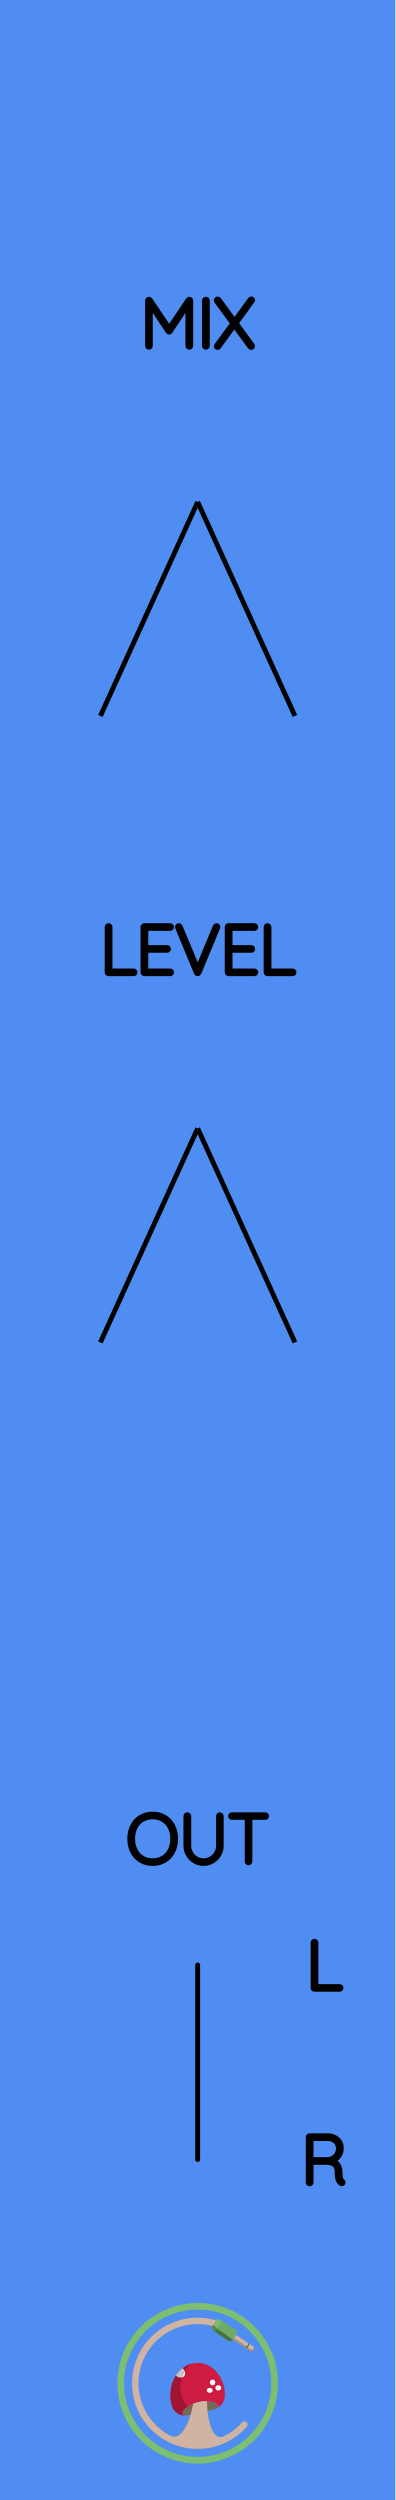
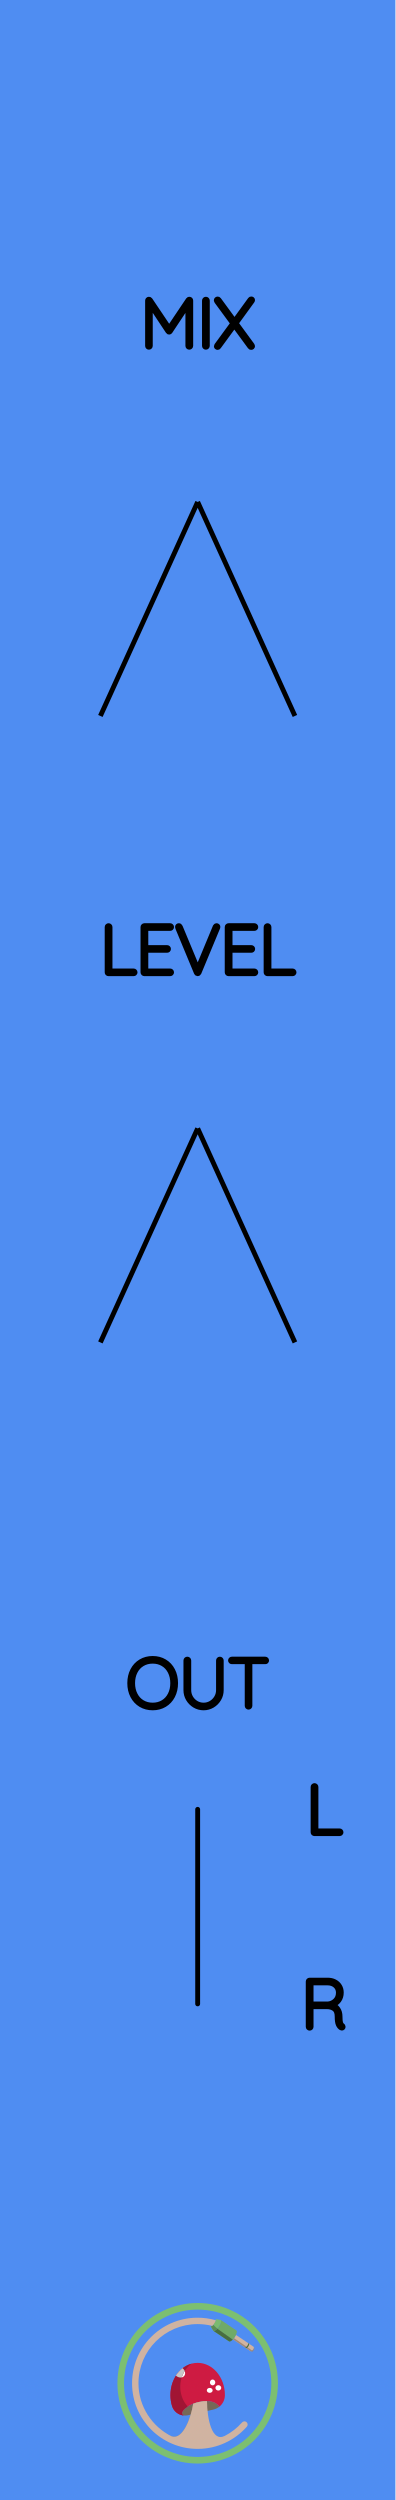
<svg xmlns="http://www.w3.org/2000/svg" width="20.32mm" height="128.50mm" viewBox="0 0 20.32 128.50">
  <g id="PanelLayer">
    <defs />
    <rect id="border_rect" width="20.32" height="128.5" x="0" y="0" style="display:inline;fill:#4f8df2;fill-opacity:1;stroke:none;" />
-     <path d="M 10.16,101.00 L 10.16,111.00 " style="stroke:#000000;stroke-width:0.25;stroke-linecap:round;stroke-linejoin:bevel;stroke-dasharray:none" fill="none" />
-     <path d="M7.848 95.784Q7.505 95.784 7.237 95.624Q6.969 95.463 6.819 95.174Q6.669 94.885 6.669 94.514Q6.669 94.144 6.819 93.854Q6.969 93.565 7.237 93.405Q7.505 93.244 7.848 93.244Q8.19 93.244 8.458 93.405Q8.726 93.565 8.876 93.854Q9.026 94.144 9.026 94.514Q9.026 94.885 8.876 95.174Q8.726 95.463 8.458 95.624Q8.19 95.784 7.848 95.784ZM7.848 93.385Q7.548 93.385 7.313 93.526Q7.078 93.667 6.948 93.925Q6.817 94.183 6.817 94.514Q6.817 94.846 6.948 95.103Q7.078 95.361 7.313 95.502Q7.548 95.643 7.848 95.643Q8.147 95.643 8.382 95.502Q8.617 95.361 8.747 95.103Q8.878 94.846 8.878 94.514Q8.878 94.183 8.747 93.925Q8.617 93.667 8.382 93.526Q8.147 93.385 7.848 93.385ZM11.372 93.35V94.874Q11.372 95.121 11.248 95.329Q11.125 95.537 10.917 95.661Q10.709 95.784 10.465 95.784Q10.218 95.784 10.01 95.661Q9.802 95.537 9.678 95.329Q9.555 95.121 9.555 94.874V93.35Q9.555 93.318 9.576 93.299Q9.597 93.279 9.629 93.279Q9.661 93.279 9.682 93.301Q9.703 93.322 9.703 93.35V94.874Q9.703 95.082 9.805 95.258Q9.908 95.435 10.082 95.539Q10.257 95.643 10.465 95.643Q10.673 95.643 10.848 95.539Q11.023 95.435 11.127 95.258Q11.231 95.082 11.231 94.874V93.35Q11.231 93.322 11.25 93.301Q11.27 93.279 11.301 93.279Q11.333 93.279 11.352 93.301Q11.372 93.322 11.372 93.35ZM13.704 93.346Q13.704 93.378 13.684 93.396Q13.665 93.413 13.633 93.413H12.846V95.678Q12.846 95.707 12.825 95.728Q12.804 95.749 12.776 95.749Q12.744 95.749 12.725 95.728Q12.705 95.707 12.705 95.678V93.413H11.919Q11.89 93.413 11.869 93.394Q11.848 93.375 11.848 93.346Q11.848 93.318 11.869 93.299Q11.89 93.279 11.919 93.279H13.633Q13.661 93.279 13.682 93.299Q13.704 93.318 13.704 93.346Z" style="stroke:#000000;stroke-width:0.25;stroke-linecap:round;stroke-linejoin:bevel" />
-     <path d="M17.528 102.178Q17.528 102.21 17.507 102.229Q17.485 102.249 17.457 102.249H16.163Q16.131 102.249 16.111 102.228Q16.092 102.207 16.092 102.178V99.85Q16.092 99.822 16.113 99.801Q16.134 99.779 16.166 99.779Q16.198 99.779 16.219 99.801Q16.24 99.822 16.24 99.85V102.108H17.457Q17.485 102.108 17.507 102.129Q17.528 102.15 17.528 102.178Z" style="stroke:#000000;stroke-width:0.25;stroke-linecap:round;stroke-linejoin:bevel" />
-     <path d="M17.637 112.175Q17.637 112.207 17.618 112.226Q17.598 112.245 17.57 112.245Q17.549 112.245 17.538 112.238Q17.443 112.185 17.387 112.06Q17.33 111.935 17.33 111.649Q17.33 111.36 17.175 111.252Q17.02 111.145 16.815 111.145H15.99V112.178Q15.99 112.207 15.969 112.228Q15.947 112.249 15.916 112.249Q15.884 112.249 15.863 112.228Q15.842 112.207 15.842 112.178V109.85Q15.842 109.822 15.863 109.801Q15.884 109.779 15.912 109.779H16.843Q17.048 109.779 17.207 109.862Q17.366 109.945 17.454 110.09Q17.542 110.234 17.542 110.418Q17.542 110.654 17.417 110.824Q17.291 110.993 17.09 111.053Q17.26 111.106 17.369 111.263Q17.478 111.42 17.478 111.649Q17.478 111.885 17.508 111.979Q17.538 112.072 17.598 112.111Q17.637 112.136 17.637 112.175ZM16.861 111.004Q17.083 110.982 17.239 110.827Q17.394 110.672 17.394 110.421Q17.394 110.203 17.239 110.062Q17.083 109.921 16.826 109.921H15.99V111.004Z" style="stroke:#000000;stroke-width:0.25;stroke-linecap:round;stroke-linejoin:bevel" />
+     <path d="M 10.16,93.00 L 10.16,103.00 " style="stroke:#000000;stroke-width:0.25;stroke-linecap:round;stroke-linejoin:bevel;stroke-dasharray:none" fill="none" />
+     <path d="M7.848 87.784Q7.505 87.784 7.237 87.624Q6.969 87.463 6.819 87.174Q6.669 86.885 6.669 86.514Q6.669 86.144 6.819 85.854Q6.969 85.565 7.237 85.405Q7.505 85.244 7.848 85.244Q8.19 85.244 8.458 85.405Q8.726 85.565 8.876 85.854Q9.026 86.144 9.026 86.514Q9.026 86.885 8.876 87.174Q8.726 87.463 8.458 87.624Q8.19 87.784 7.848 87.784ZM7.848 85.385Q7.548 85.385 7.313 85.526Q7.078 85.667 6.948 85.925Q6.817 86.183 6.817 86.514Q6.817 86.846 6.948 87.103Q7.078 87.361 7.313 87.502Q7.548 87.643 7.848 87.643Q8.147 87.643 8.382 87.502Q8.617 87.361 8.747 87.103Q8.878 86.846 8.878 86.514Q8.878 86.183 8.747 85.925Q8.617 85.667 8.382 85.526Q8.147 85.385 7.848 85.385ZM11.372 85.35V86.874Q11.372 87.121 11.248 87.329Q11.125 87.537 10.917 87.661Q10.709 87.784 10.465 87.784Q10.218 87.784 10.01 87.661Q9.802 87.537 9.678 87.329Q9.555 87.121 9.555 86.874V85.35Q9.555 85.318 9.576 85.299Q9.597 85.279 9.629 85.279Q9.661 85.279 9.682 85.301Q9.703 85.322 9.703 85.35V86.874Q9.703 87.082 9.805 87.258Q9.908 87.435 10.082 87.539Q10.257 87.643 10.465 87.643Q10.673 87.643 10.848 87.539Q11.023 87.435 11.127 87.258Q11.231 87.082 11.231 86.874V85.35Q11.231 85.322 11.25 85.301Q11.27 85.279 11.301 85.279Q11.333 85.279 11.352 85.301Q11.372 85.322 11.372 85.35ZM13.704 85.346Q13.704 85.378 13.684 85.396Q13.665 85.413 13.633 85.413H12.846V87.678Q12.846 87.707 12.825 87.728Q12.804 87.749 12.776 87.749Q12.744 87.749 12.725 87.728Q12.705 87.707 12.705 87.678V85.413H11.919Q11.89 85.413 11.869 85.394Q11.848 85.375 11.848 85.346Q11.848 85.318 11.869 85.299Q11.89 85.279 11.919 85.279H13.633Q13.661 85.279 13.682 85.299Q13.704 85.318 13.704 85.346Z" style="stroke:#000000;stroke-width:0.25;stroke-linecap:round;stroke-linejoin:bevel" />
+     <path d="M17.528 94.178Q17.528 94.21 17.507 94.229Q17.485 94.249 17.457 94.249H16.163Q16.131 94.249 16.111 94.228Q16.092 94.207 16.092 94.178V91.85Q16.092 91.822 16.113 91.801Q16.134 91.779 16.166 91.779Q16.198 91.779 16.219 91.801Q16.24 91.822 16.24 91.85V94.108H17.457Q17.485 94.108 17.507 94.129Q17.528 94.15 17.528 94.178Z" style="stroke:#000000;stroke-width:0.25;stroke-linecap:round;stroke-linejoin:bevel" />
+     <path d="M17.637 104.175Q17.637 104.207 17.618 104.226Q17.598 104.245 17.57 104.245Q17.549 104.245 17.538 104.238Q17.443 104.185 17.387 104.06Q17.33 103.935 17.33 103.649Q17.33 103.36 17.175 103.252Q17.02 103.145 16.815 103.145H15.99V104.178Q15.99 104.207 15.969 104.228Q15.947 104.249 15.916 104.249Q15.884 104.249 15.863 104.228Q15.842 104.207 15.842 104.178V101.85Q15.842 101.822 15.863 101.801Q15.884 101.779 15.912 101.779H16.843Q17.048 101.779 17.207 101.862Q17.366 101.945 17.454 102.09Q17.542 102.234 17.542 102.418Q17.542 102.654 17.417 102.824Q17.291 102.993 17.09 103.053Q17.26 103.106 17.369 103.263Q17.478 103.42 17.478 103.649Q17.478 103.885 17.508 103.979Q17.538 104.072 17.598 104.111Q17.637 104.136 17.637 104.175ZM16.861 103.004Q17.083 102.982 17.239 102.827Q17.394 102.672 17.394 102.421Q17.394 102.203 17.239 102.062Q17.083 101.921 16.826 101.921H15.99V103.004Z" style="stroke:#000000;stroke-width:0.25;stroke-linecap:round;stroke-linejoin:bevel" />
    <path d="M9.804 15.45V17.778Q9.804 17.806 9.781 17.828Q9.758 17.849 9.73 17.849Q9.698 17.849 9.677 17.828Q9.656 17.806 9.656 17.778V15.669L8.745 17.044Q8.728 17.073 8.696 17.073Q8.657 17.073 8.64 17.044L7.726 15.665V17.778Q7.726 17.806 7.705 17.828Q7.684 17.849 7.655 17.849Q7.624 17.849 7.604 17.828Q7.585 17.806 7.585 17.778V15.45Q7.585 15.425 7.604 15.402Q7.624 15.379 7.652 15.379Q7.698 15.379 7.719 15.411L8.696 16.865L9.673 15.411Q9.701 15.372 9.74 15.379Q9.768 15.383 9.786 15.402Q9.804 15.422 9.804 15.45ZM10.583 17.849Q10.548 17.849 10.529 17.828Q10.509 17.806 10.509 17.775V15.454Q10.509 15.422 10.53 15.401Q10.552 15.379 10.583 15.379Q10.615 15.379 10.636 15.401Q10.657 15.422 10.657 15.454V17.775Q10.654 17.806 10.633 17.828Q10.612 17.849 10.583 17.849ZM12.965 17.747Q12.982 17.771 12.982 17.789Q12.982 17.821 12.961 17.84Q12.94 17.859 12.908 17.859Q12.869 17.859 12.852 17.831L12.044 16.73L11.239 17.831Q11.222 17.859 11.187 17.859Q11.155 17.859 11.137 17.84Q11.12 17.821 11.12 17.799Q11.12 17.782 11.137 17.754L11.966 16.621L11.13 15.482Q11.116 15.464 11.116 15.439Q11.116 15.408 11.137 15.388Q11.158 15.369 11.187 15.369Q11.229 15.369 11.247 15.397L12.054 16.501L12.859 15.393Q12.88 15.365 12.912 15.365Q12.943 15.365 12.963 15.381Q12.982 15.397 12.982 15.422Q12.982 15.446 12.965 15.471L12.136 16.614Z" style="stroke:#000000;stroke-width:0.25;stroke-linecap:round;stroke-linejoin:bevel" />
    <path d="M 10.16,25.80 L 5.16,36.80 z L 15.16,36.80 z " style="stroke:#000000;stroke-width:0.25;stroke-linecap:round;stroke-linejoin:bevel;stroke-dasharray:none" />
    <path d="M6.943 49.978Q6.943 50.01 6.921 50.029Q6.9 50.049 6.872 50.049H5.577Q5.546 50.049 5.526 50.028Q5.507 50.007 5.507 49.978V47.65Q5.507 47.622 5.528 47.601Q5.549 47.579 5.581 47.579Q5.613 47.579 5.634 47.601Q5.655 47.622 5.655 47.65V49.908H6.872Q6.9 49.908 6.921 49.929Q6.943 49.95 6.943 49.978ZM8.819 49.978Q8.819 50.01 8.798 50.029Q8.777 50.049 8.749 50.049H7.419Q7.391 50.049 7.37 50.028Q7.348 50.007 7.348 49.978V47.65Q7.348 47.622 7.37 47.601Q7.391 47.579 7.419 47.579H8.749Q8.777 47.579 8.798 47.601Q8.819 47.622 8.819 47.65Q8.819 47.682 8.798 47.701Q8.777 47.721 8.749 47.721H7.497V48.705H8.59Q8.618 48.705 8.64 48.726Q8.661 48.747 8.661 48.775Q8.661 48.807 8.64 48.827Q8.618 48.846 8.59 48.846H7.497V49.908H8.749Q8.777 49.908 8.798 49.929Q8.819 49.95 8.819 49.978ZM11.201 47.643Q11.201 47.657 11.194 47.678L10.227 50.003Q10.206 50.049 10.16 50.049Q10.139 50.049 10.119 50.036Q10.1 50.024 10.093 50.003L9.133 47.689Q9.123 47.668 9.123 47.646Q9.123 47.618 9.142 47.599Q9.162 47.579 9.19 47.579Q9.243 47.579 9.267 47.636L10.164 49.791L11.063 47.625Q11.088 47.579 11.13 47.579Q11.162 47.579 11.181 47.597Q11.201 47.615 11.201 47.643ZM13.148 49.978Q13.148 50.01 13.127 50.029Q13.106 50.049 13.078 50.049H11.748Q11.719 50.049 11.698 50.028Q11.677 50.007 11.677 49.978V47.65Q11.677 47.622 11.698 47.601Q11.719 47.579 11.748 47.579H13.078Q13.106 47.579 13.127 47.601Q13.148 47.622 13.148 47.65Q13.148 47.682 13.127 47.701Q13.106 47.721 13.078 47.721H11.825V48.705H12.919Q12.947 48.705 12.968 48.726Q12.989 48.747 12.989 48.775Q12.989 48.807 12.968 48.827Q12.947 48.846 12.919 48.846H11.825V49.908H13.078Q13.106 49.908 13.127 49.929Q13.148 49.95 13.148 49.978ZM15.113 49.978Q15.113 50.01 15.092 50.029Q15.071 50.049 15.042 50.049H13.748Q13.716 50.049 13.697 50.028Q13.677 50.007 13.677 49.978V47.65Q13.677 47.622 13.698 47.601Q13.72 47.579 13.751 47.579Q13.783 47.579 13.804 47.601Q13.825 47.622 13.825 47.65V49.908H15.042Q15.071 49.908 15.092 49.929Q15.113 49.95 15.113 49.978Z" style="stroke:#000000;stroke-width:0.25;stroke-linecap:round;stroke-linejoin:bevel" />
    <path d="M 10.16,58.00 L 5.16,69.00 z L 15.16,69.00 z " style="stroke:#000000;stroke-width:0.25;stroke-linecap:round;stroke-linejoin:bevel;stroke-dasharray:none" />
    <g id="omri_cohen_logo">
      <ellipse cx="10.951" cy="119.384" fill="#65995C" fill-rule="evenodd" clip-rule="evenodd" rx="0.222" ry="0.079" transform="rotate=(-56.032 10.951 119.384)" />
      <path fill="#766857" fill-rule="evenodd" d="M 10.239 123.46c -0.406 0.086 -0.712 0.282 -0.837 0.454 -0.087 0.119 -0.039 0.242 0.087 0.246 0.059 0.002 0.118 -0.003 0.178 -0.017l 1.293 -0.289a 0.769 0.769 0 0 0 0.292 -0.133 0.035 0.035 0 0 0 0.004 -0.053c -0.11 -0.108 -0.325 -0.355 -1.017 -0.208z" clip-rule="evenodd" />
      <path fill="#CE1B42" fill-rule="evenodd" d="M 11.258 123.717c 0.184 -0.14 0.301 -0.36 0.302 -0.602l 1.42857e-05 -0.007c 0 -0.915 -0.627 -1.657 -1.4 -1.657s -1.4 0.742 -1.4 1.657c 0 0.196 0.029 0.385 0.082 0.56 0.088 0.291 0.353 0.482 0.644 0.493 -0.124 -0.006 -0.171 -0.128 -0.085 -0.246 0.125 -0.171 0.43 -0.368 0.837 -0.454 0.692 -0.146 0.907 0.1 1.017 0.208a 0.035 0.035 0 0 1 -0.004 0.053l 0.006 -0.005z" clip-rule="evenodd" />
      <ellipse cx="10.928" cy="122.458" fill="#ffffff" fill-rule="evenodd" clip-rule="evenodd" rx="0.138" ry="0.15" transform="rotate=(-51.549 10.928 122.458)" />
      <ellipse cx="11.222" cy="122.736" fill="#ffffff" fill-rule="evenodd" clip-rule="evenodd" rx="0.15" ry="0.138" transform="rotate=(-24.392 11.222 122.736)" />
      <ellipse cx="10.78" cy="122.865" fill="#ffffff" fill-rule="evenodd" clip-rule="evenodd" rx="0.15" ry="0.127" transform="rotate=(-9.387 10.78 122.865)" />
      <path fill="#ffffff" fill-rule="evenodd" d="M 9.042 122.111c 0.007 0.006 0.013 0.012 0.02 0.018 0.136 0.108 0.317 0.105 0.406 -0.006 0.088 -0.11 0.05 -0.286 -0.083 -0.394 -0.132 0.104 -0.248 0.234 -0.343 0.383z" clip-rule="evenodd" />
      <path id="omri_outer_ring" fill="#7cbf71" d="M 10.161 118.375c -2.278 0 -4.125 1.847 -4.125 4.125S 7.882 126.626 10.161 126.626 14.286 124.779 14.286 122.5 12.439 118.375 10.161 118.375zm 0 7.911c -2.091 0 -3.786 -1.695 -3.786 -3.786s 1.695 -3.786 3.786 -3.786 3.786 1.695 3.786 3.786 -1.695 3.786 -3.786 3.786z" />
      <path fill="#A11534" fill-rule="evenodd" d="M 9.402 123.914c 0.052 -0.072 0.136 -0.148 0.246 -0.218 -0.106 -0.118 -0.196 -0.251 -0.259 -0.402 -0.273 -0.661 -0.078 -1.429 0.472 -1.805 -0.629 0.162 -1.1 0.826 -1.1 1.619 0 0.196 0.029 0.385 0.082 0.56 0.088 0.291 0.353 0.482 0.644 0.493 -0.124 -0.006 -0.171 -0.128 -0.085 -0.246z" clip-rule="evenodd" />
      <path fill="#C7C7C7" fill-rule="evenodd" d="M 9.355 121.752c -0.008 0.007 -0.016 0.013 -0.024 0.02 -0.008 0.007 -0.016 0.014 -0.024 0.021 -0.008 0.007 -0.015 0.014 -0.023 0.021 -0.008 0.007 -0.016 0.015 -0.023 0.023 -0.007 0.007 -0.015 0.014 -0.022 0.022 -0.008 0.008 -0.015 0.016 -0.023 0.024 -0.007 0.007 -0.014 0.015 -0.021 0.022 -0.008 0.008 -0.015 0.017 -0.022 0.026 -0.007 0.008 -0.013 0.015 -0.019 0.023 -0.007 0.009 -0.014 0.018 -0.022 0.027 -0.006 0.008 -0.012 0.015 -0.018 0.023 -0.007 0.01 -0.014 0.02 -0.021 0.029 -0.006 0.008 -0.011 0.015 -0.017 0.023 -0.007 0.011 -0.014 0.021 -0.021 0.032 -0.004 0.007 -0.009 0.013 -0.013 0.02 0.007 0.006 0.013 0.012 0.02 0.018 0.086 0.068 0.191 0.092 0.279 0.072 0.037 -0.116 0.088 -0.226 0.153 -0.328 -0.021 -0.053 -0.058 -0.103 -0.108 -0.144 -0.002 0.001 -0.004 0.003 -0.005 0.004 -0.008 0.006 -0.016 0.013 -0.024 0.02z" clip-rule="evenodd" />
      <path fill="#9e887a" fill-rule="evenodd" d="M 10.639 123.415c -0.112 -0.001 -0.244 0.012 -0.4 0.045 -0.009 0.002 -0.018 0.004 -0.028 0.006l 2.85714e-05 -0c -0.007 0.002 -0.014 0.004 -0.022 0.005a 1.979 1.979 0 0 0 -0.042 0.01c -0.012 0.003 -0.024 0.007 -0.036 0.01 -0.012 0.003 -0.024 0.007 -0.035 0.01 -0.014 0.004 -0.028 0.009 -0.042 0.013 -0.009 0.003 -0.018 0.006 -0.027 0.009 -0.016 0.005 -0.031 0.011 -0.047 0.017 -0.005 0.002 -0.01 0.004 -0.015 0.005v 0c -0.005 0.002 -0.011 0.004 -0.016 0.006 -0.101 0.692 -0.525 1.873 -1.101 1.68a 3.051 3.051 0 0 1 -0.069 -0.035c 0.464 0.375 0.951 0.043 1.1 -0.244 0.148 -0.284 0.248 -0.769 0.309 -1.176a 0.083 0.083 0 0 1 0.043 -0.061c 0.365 -0.194 0.433 -0.039 0.433 -0.039l 0.002 0.001a 5.639 5.639 0 0 1 -0.009 -0.263zM 13.04 120.628c 0.022 0.015 0.006 0.078 -0.036 0.14 -0.042 0.062 -0.094 0.101 -0.116 0.086l 0.071 0.005c 0.016 0.011 0.055 -0.017 0.086 -0.064 0.031 -0.046 0.043 -0.093 0.027 -0.104l -0.032 -0.064z" clip-rule="evenodd" />
      <path fill="#7BBA70" fill-rule="evenodd" d="M 10.827 119.568c 0.036 0.024 0.121 -0.038 0.189 -0.14 0.069 -0.102 0.095 -0.204 0.059 -0.228l 0.267 0.041c 0.055 0.037 0.015 0.192 -0.089 0.347 -0.104 0.155 -0.233 0.25 -0.288 0.213l -0.138 -0.233z" clip-rule="evenodd" />
      <path fill="#D0B3A1" fill-rule="evenodd" d="M 3.831 116.171m 9.208 4.457 -0.911 -0.614 -0 0c -0.018 0.038 -0.04 0.078 -0.067 0.118 -0.027 0.04 -0.056 0.076 -0.084 0.107l -0 0 0.911 0.614c 0.022 0.015 0.074 -0.024 0.116 -0.086 0.042 -0.062 0.058 -0.125 0.036 -0.14z" clip-rule="evenodd" />
      <path fill="#9e887a" fill-rule="evenodd" d="M 12.028 120.179a 0.849 0.849 0 0 1 -0.051 0.061l -0 0 0.911 0.614c 0.015 0.01 0.044 -0.005 0.075 -0.035l -0.935 -0.64z" clip-rule="evenodd" />
      <path fill="#70AA67" fill-rule="evenodd" d="M 10.965 119.801c 0.055 0.037 0.184 -0.058 0.288 -0.213 0.104 -0.155 0.144 -0.31 0.089 -0.347l 0.809 0.545c 0.055 0.037 0.015 0.192 -0.089 0.347 -0.104 0.155 -0.233 0.25 -0.288 0.213l -0.809 -0.545z" clip-rule="evenodd" />
      <path fill="#486e42" fill-rule="evenodd" d="M 12.647 120.692c 0.022 0.015 0.074 -0.024 0.116 -0.086 0.042 -0.062 0.058 -0.125 0.036 -0.14l -0.051 -0.035c 0.022 0.015 0.006 0.078 -0.036 0.14 -0.042 0.062 -0.094 0.101 -0.116 0.086l 0.051 0.035z" clip-rule="evenodd" />
      <path id="omri_jack_tip" fill="#917e74" d="M 3.831 116.171m 9.131 4.648 -0 -7.14286e-05c -0.019 0.019 -0.038 0.032 -0.053 0.037l 0.05 0.004c 0.012 0.008 0.036 -0.005 0.06 -0.03l -0.056 -0.01zM 12.909 120.856l -0.022 -0.002c 0.006 0.004 0.013 0.004 0.022 0.002z" />
      <path fill="#486e42" fill-rule="evenodd" d="M 11.171 119.693c -0.082 0.089 -0.165 0.136 -0.206 0.108l 0.809 0.545c 0.038 0.026 0.112 -0.013 0.189 -0.09l -0.792 -0.562z" clip-rule="evenodd" />
      <path fill="#5c8c54" fill-rule="evenodd" d="M 10.962 119.497c -0.054 0.059 -0.108 0.089 -0.135 0.071l 0.138 0.233c 0.041 0.028 0.123 -0.019 0.206 -0.108l -0.209 -0.196z" clip-rule="evenodd" />
      <path fill="#D0B3A1" fill-rule="evenodd" d="M 12.669 124.492c -0.068 -0.054 -0.167 -0.046 -0.225 0.019a 3.055 3.055 0 0 1 -0.895 0.697c -0.661 0.33 -0.901 -0.881 -0.91 -1.794 -0.112 -0.001 -0.244 0.012 -0.4 0.045 -0.111 0.024 -0.215 0.055 -0.309 0.093 -0.101 0.692 -0.525 1.873 -1.101 1.68 -1.007 -0.496 -1.709 -1.534 -1.712 -2.725 -0.003 -1.683 1.36 -3.049 3.043 -3.049 0.256 0 0.505 0.032 0.743 0.092 0.036 -0.025 0.076 -0.067 0.112 -0.121 0.042 -0.062 0.068 -0.125 0.074 -0.169 -0.308 -0.088 -0.634 -0.134 -0.971 -0.13 -1.855 0.022 -3.334 1.524 -3.33 3.379 0.004 1.859 1.512 3.364 3.371 3.364 1.007 0 1.911 -0.442 2.529 -1.142 0.062 -0.071 0.053 -0.179 -0.021 -0.238z" clip-rule="evenodd" />
    </g>
  </g>
</svg>
